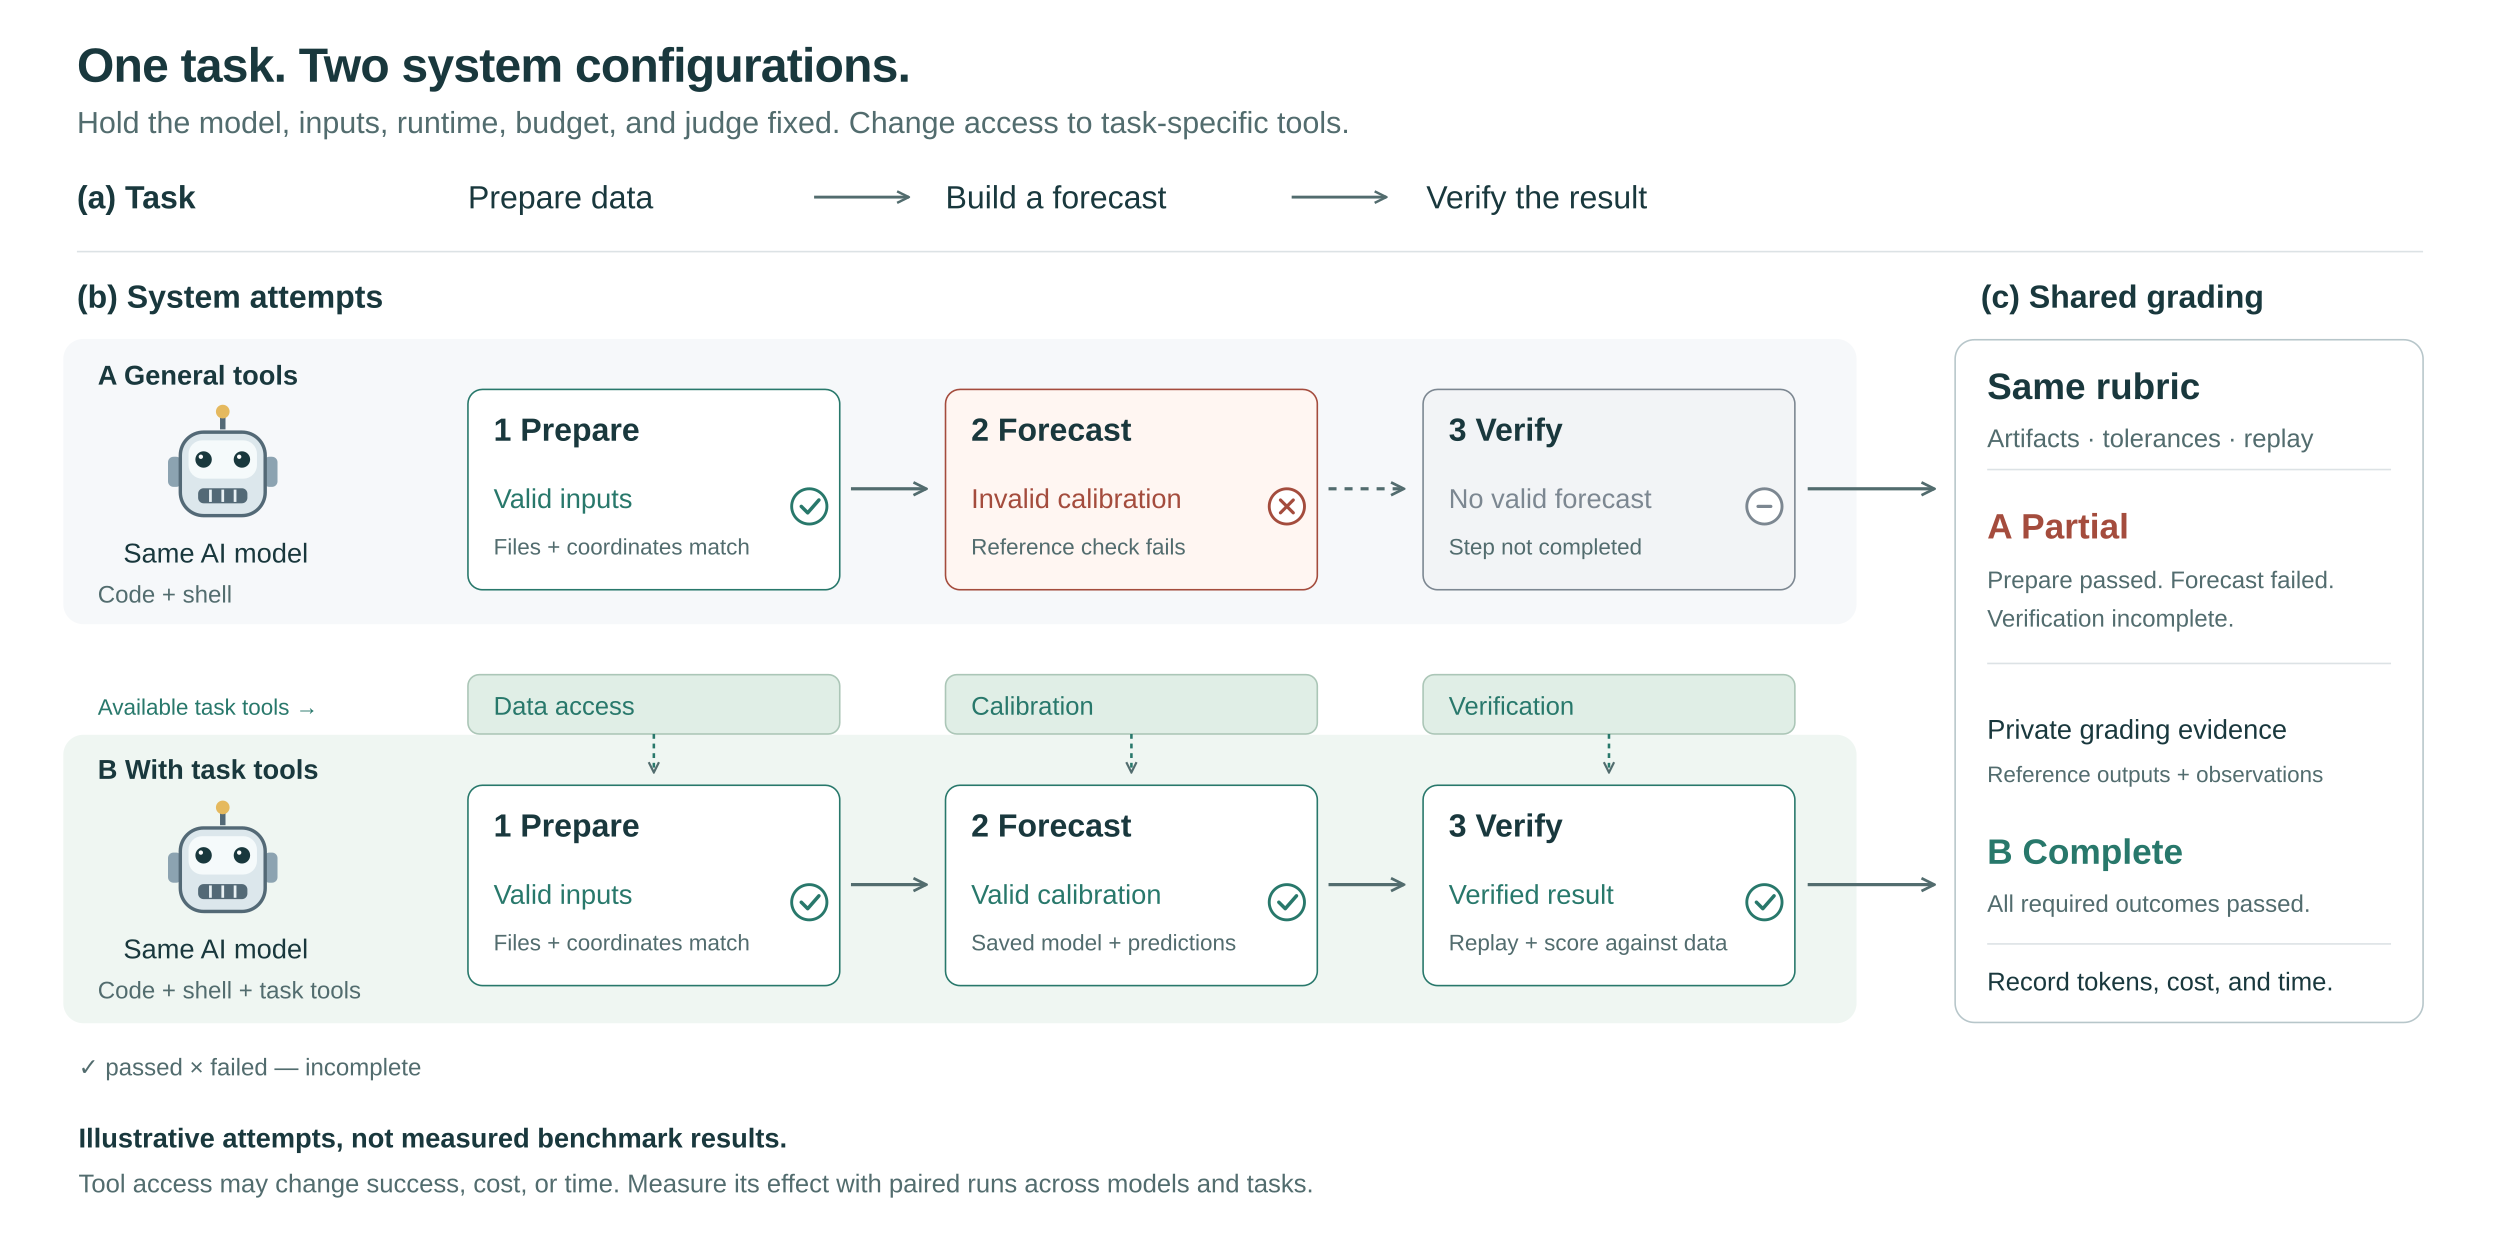
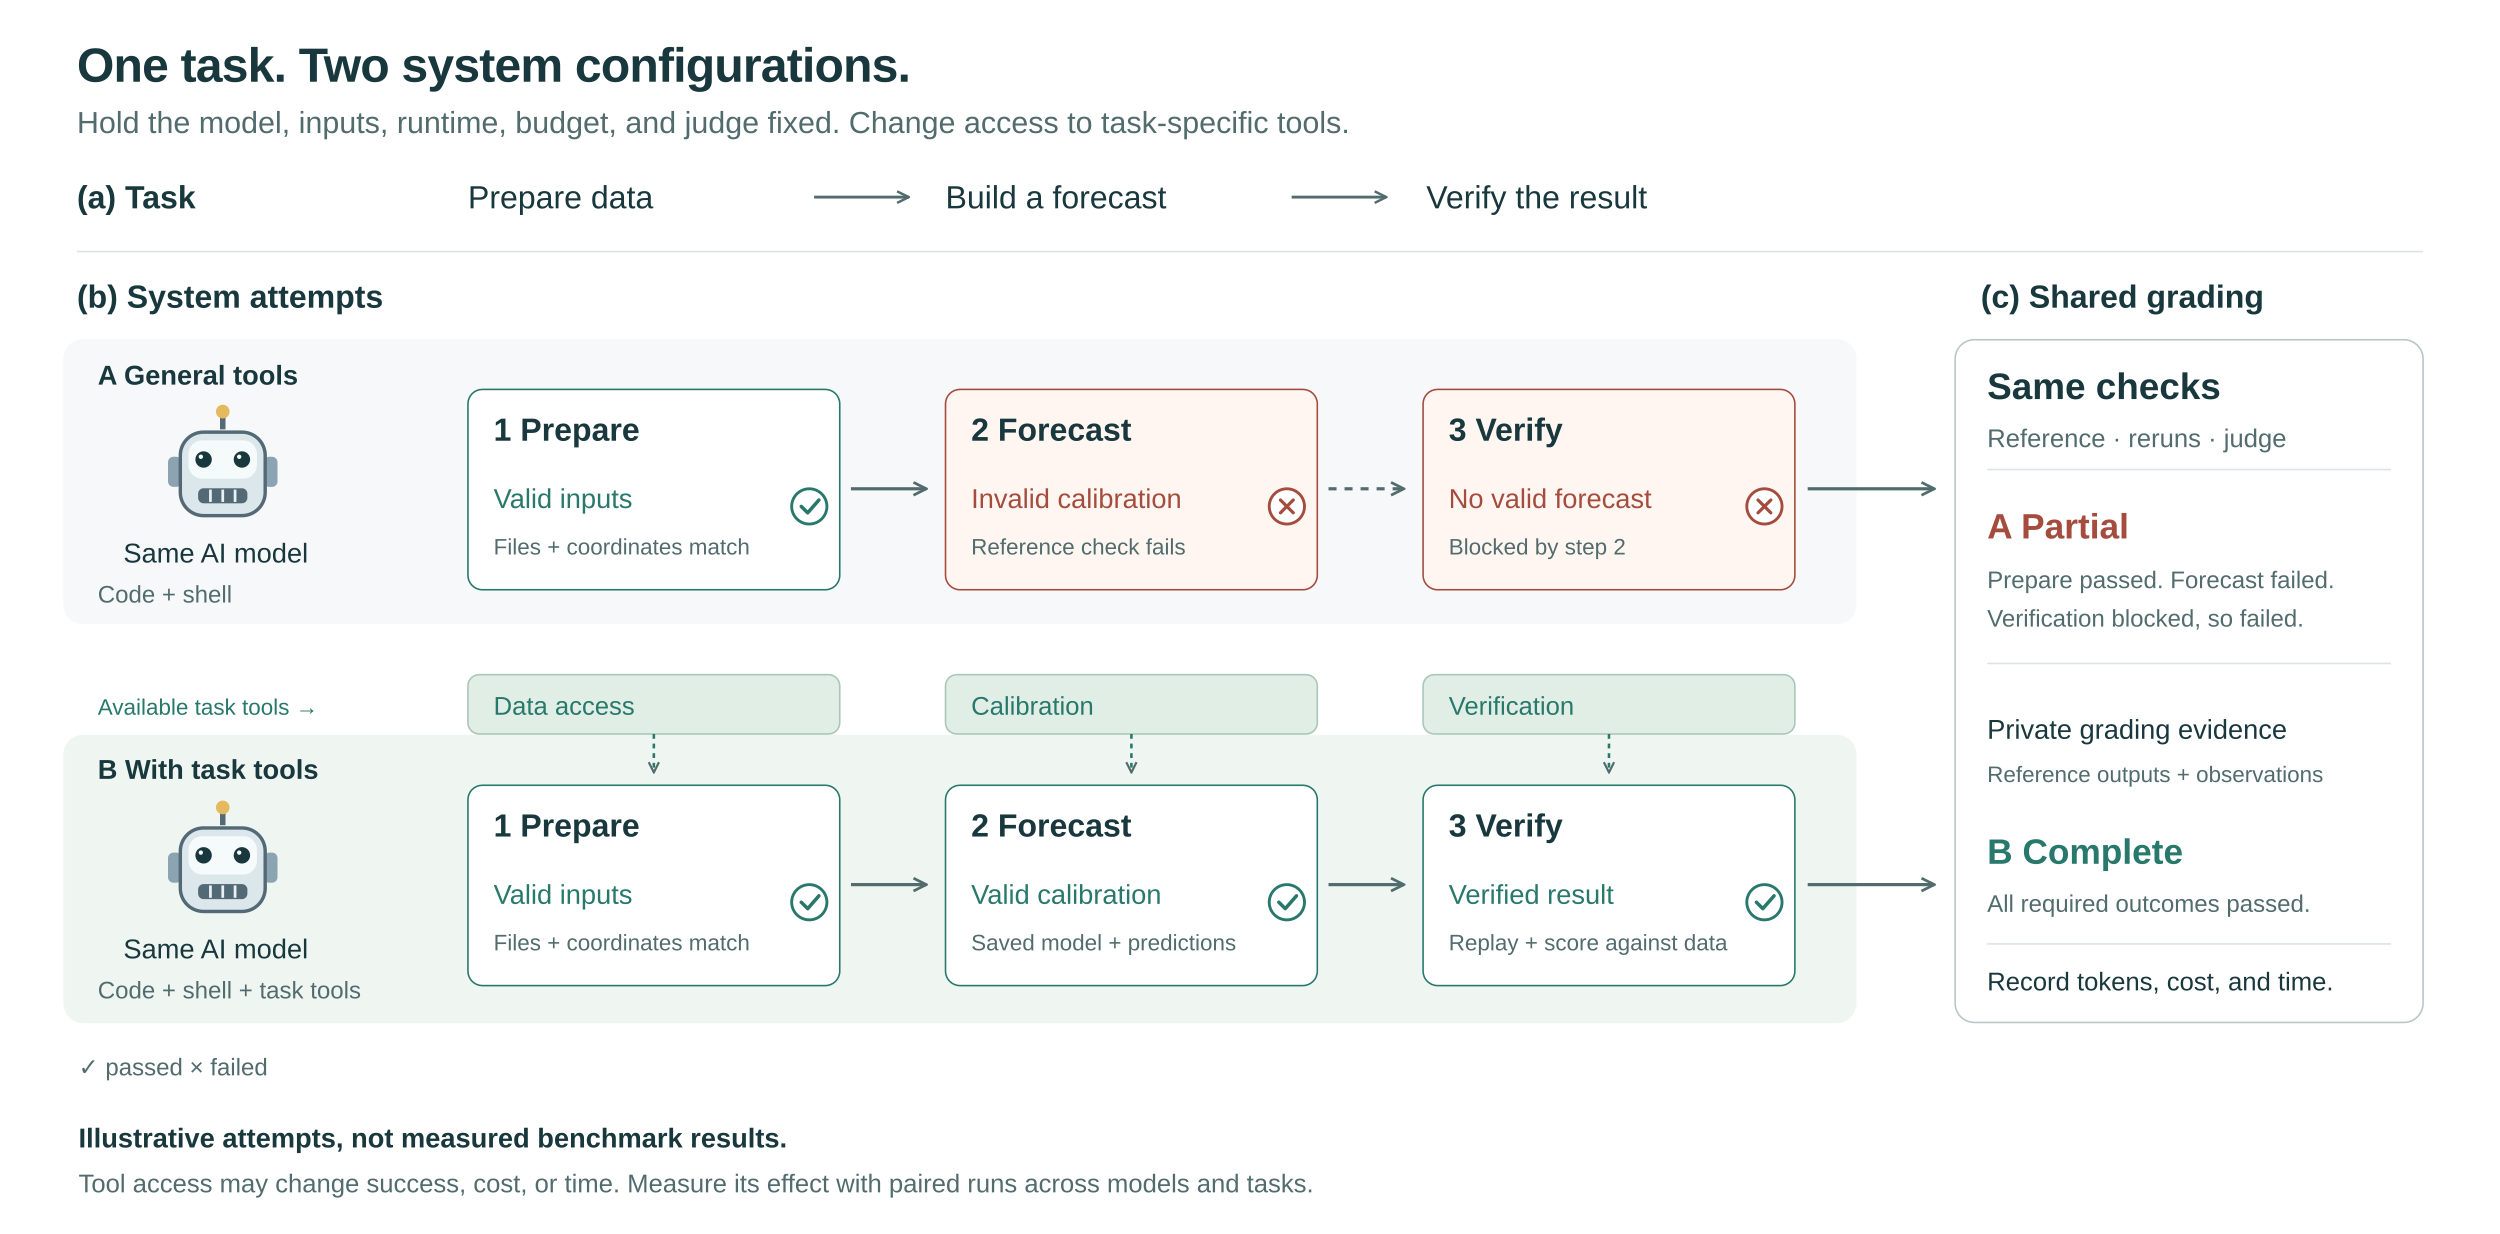
<svg xmlns="http://www.w3.org/2000/svg" width="1560" height="770" viewBox="0 0 1560 770" role="img" aria-labelledby="title description">
  <rect width="1560" height="770" fill="white" />
  <defs>
    <marker id="flow" viewBox="0 0 10 10" refX="9" refY="5" markerWidth="5" markerHeight="5" orient="auto">
      <path d="M1 1 L9 5 L1 9" fill="none" stroke="#526c6e" stroke-width="1.7" />
    </marker>
    <symbol id="robot" viewBox="0 0 96 96">
      <path d="M48 21 V9" stroke="#536976" stroke-width="4" />
      <circle cx="48" cy="8" r="5" fill="#e5b95e" />
      <rect x="8" y="41" width="10" height="22" rx="4" fill="#8ca3b1" />
      <rect x="78" y="41" width="10" height="22" rx="4" fill="#8ca3b1" />
      <rect x="17" y="23" width="62" height="61" rx="17" fill="#dce7ec" stroke="#536976" stroke-width="2.5" />
      <rect x="23" y="29" width="50" height="28" rx="10" fill="#f5fafb" />
      <circle cx="34" cy="43" r="6" fill="#19383d" />
      <circle cx="62" cy="43" r="6" fill="#19383d" />
      <circle cx="32" cy="41" r="1.6" fill="white" />
      <circle cx="60" cy="41" r="1.6" fill="white" />
      <rect x="30" y="64" width="36" height="11" rx="4" fill="#536976" />
      <path d="M39 65 V74 M48 65 V74 M57 65 V74" stroke="#e9f1f4" stroke-width="2" />
    </symbol>
  </defs>
  <text x="48" y="51" font-family="Arial, Helvetica, sans-serif" font-size="30" font-weight="600" fill="#19383d" letter-spacing="-0.5">One task. Two system configurations.</text>
  <text x="48" y="83" font-family="Arial, Helvetica, sans-serif" font-size="19" font-weight="400" fill="#526c6e">Hold the model, inputs, runtime, budget, and judge fixed. Change access to task-specific tools.</text>
  <text x="48" y="130" font-family="Arial, Helvetica, sans-serif" font-size="20" font-weight="600" fill="#19383d">(a) Task</text>
  <text x="292" y="130" font-family="Arial, Helvetica, sans-serif" font-size="20" font-weight="500" fill="#19383d">Prepare data</text>
  <text x="590" y="130" font-family="Arial, Helvetica, sans-serif" font-size="20" font-weight="500" fill="#19383d">Build a forecast</text>
  <text x="890" y="130" font-family="Arial, Helvetica, sans-serif" font-size="20" font-weight="500" fill="#19383d">Verify the result</text>
  <path d="M508 123 H567" fill="none" stroke="#526c6e" stroke-width="1.8" marker-end="url(#flow)" />
  <path d="M806 123 H865" fill="none" stroke="#526c6e" stroke-width="1.8" marker-end="url(#flow)" />
  <path d="M48 157 H1512" stroke="#dce2e5" />
  <text x="48" y="192" font-family="Arial, Helvetica, sans-serif" font-size="20" font-weight="600" fill="#19383d">(b) System attempts</text>
  <text x="1236" y="192" font-family="Arial, Helvetica, sans-serif" font-size="20" font-weight="600" fill="#19383d">(c) Shared grading</text>
  <rect x="40" y="212" width="1118" height="177" rx="12" fill="#f6f8fa" stroke="#f6f8fa" />
  <rect x="40" y="459" width="1118" height="179" rx="12" fill="#eff6f2" stroke="#eff6f2" />
  <text x="61" y="240" font-family="Arial, Helvetica, sans-serif" font-size="17" font-weight="600" fill="#19383d">A  General tools</text>
  <use href="#robot" x="98" y="250" width="82" height="82" />
  <text x="77" y="351" font-family="Arial, Helvetica, sans-serif" font-size="17" font-weight="500" fill="#19383d">Same AI model</text>
  <text x="61" y="376" font-family="Arial, Helvetica, sans-serif" font-size="15" font-weight="400" fill="#526c6e">Code + shell</text>
  <text x="61" y="486" font-family="Arial, Helvetica, sans-serif" font-size="17" font-weight="600" fill="#19383d">B  With task tools</text>
  <use href="#robot" x="98" y="497" width="82" height="82" />
  <text x="77" y="598" font-family="Arial, Helvetica, sans-serif" font-size="17" font-weight="500" fill="#19383d">Same AI model</text>
  <text x="61" y="623" font-family="Arial, Helvetica, sans-serif" font-size="15" font-weight="400" fill="#526c6e">Code + shell + task tools</text>
  <rect x="292" y="243" width="232" height="125" rx="9" fill="white" stroke="#28786b" />
  <text x="308" y="275" font-family="Arial, Helvetica, sans-serif" font-size="20" font-weight="600" fill="#19383d">1  Prepare</text>
  <text x="308" y="317" font-family="Arial, Helvetica, sans-serif" font-size="17" font-weight="500" fill="#28786b">Valid inputs</text>
  <text x="308" y="346" font-family="Arial, Helvetica, sans-serif" font-size="14" font-weight="400" fill="#526c6e">Files + coordinates match</text>
  <circle cx="505" cy="316" r="11" fill="white" stroke="#28786b" stroke-width="1.8" />
  <path d="M500 316 L504 320 L511 312" fill="none" stroke="#28786b" stroke-width="2.2" stroke-linecap="round" stroke-linejoin="round" />
  <rect x="590" y="243" width="232" height="125" rx="9" fill="#fff6f2" stroke="#a44c3d" />
  <text x="606" y="275" font-family="Arial, Helvetica, sans-serif" font-size="20" font-weight="600" fill="#19383d">2  Forecast</text>
  <text x="606" y="317" font-family="Arial, Helvetica, sans-serif" font-size="17" font-weight="500" fill="#a44c3d">Invalid calibration</text>
  <text x="606" y="346" font-family="Arial, Helvetica, sans-serif" font-size="14" font-weight="400" fill="#526c6e">Reference check fails</text>
  <circle cx="803" cy="316" r="11" fill="white" stroke="#a44c3d" stroke-width="1.8" />
  <path d="M799 312 L807 320 M807 312 L799 320" stroke="#a44c3d" stroke-width="2" stroke-linecap="round" />
-   <rect x="888" y="243" width="232" height="125" rx="9" fill="#f2f4f6" stroke="#7c8791" />
+   <rect x="888" y="243" width="232" height="125" rx="9" fill="#fff6f2" stroke="#a44c3d" />
  <text x="904" y="275" font-family="Arial, Helvetica, sans-serif" font-size="20" font-weight="600" fill="#19383d">3  Verify</text>
-   <text x="904" y="317" font-family="Arial, Helvetica, sans-serif" font-size="17" font-weight="500" fill="#7c8791">No valid forecast</text>
-   <text x="904" y="346" font-family="Arial, Helvetica, sans-serif" font-size="14" font-weight="400" fill="#526c6e">Step not completed</text>
-   <circle cx="1101" cy="316" r="11" fill="white" stroke="#7c8791" stroke-width="1.8" />
-   <path d="M1097 316 H1105" stroke="#7c8791" stroke-width="2" stroke-linecap="round" />
+   <text x="904" y="317" font-family="Arial, Helvetica, sans-serif" font-size="17" font-weight="500" fill="#a44c3d">No valid forecast</text>
+   <text x="904" y="346" font-family="Arial, Helvetica, sans-serif" font-size="14" font-weight="400" fill="#526c6e">Blocked by step 2</text>
+   <circle cx="1101" cy="316" r="11" fill="white" stroke="#a44c3d" stroke-width="1.8" />
+   <path d="M1097 312 L1105 320 M1105 312 L1097 320" stroke="#a44c3d" stroke-width="2" stroke-linecap="round" />
  <rect x="292" y="490" width="232" height="125" rx="9" fill="white" stroke="#28786b" />
  <text x="308" y="522" font-family="Arial, Helvetica, sans-serif" font-size="20" font-weight="600" fill="#19383d">1  Prepare</text>
  <text x="308" y="564" font-family="Arial, Helvetica, sans-serif" font-size="17" font-weight="500" fill="#28786b">Valid inputs</text>
  <text x="308" y="593" font-family="Arial, Helvetica, sans-serif" font-size="14" font-weight="400" fill="#526c6e">Files + coordinates match</text>
  <circle cx="505" cy="563" r="11" fill="white" stroke="#28786b" stroke-width="1.8" />
  <path d="M500 563 L504 567 L511 559" fill="none" stroke="#28786b" stroke-width="2.2" stroke-linecap="round" stroke-linejoin="round" />
  <rect x="590" y="490" width="232" height="125" rx="9" fill="white" stroke="#28786b" />
  <text x="606" y="522" font-family="Arial, Helvetica, sans-serif" font-size="20" font-weight="600" fill="#19383d">2  Forecast</text>
  <text x="606" y="564" font-family="Arial, Helvetica, sans-serif" font-size="17" font-weight="500" fill="#28786b">Valid calibration</text>
  <text x="606" y="593" font-family="Arial, Helvetica, sans-serif" font-size="14" font-weight="400" fill="#526c6e">Saved model + predictions</text>
  <circle cx="803" cy="563" r="11" fill="white" stroke="#28786b" stroke-width="1.8" />
  <path d="M798 563 L802 567 L809 559" fill="none" stroke="#28786b" stroke-width="2.2" stroke-linecap="round" stroke-linejoin="round" />
  <rect x="888" y="490" width="232" height="125" rx="9" fill="white" stroke="#28786b" />
  <text x="904" y="522" font-family="Arial, Helvetica, sans-serif" font-size="20" font-weight="600" fill="#19383d">3  Verify</text>
  <text x="904" y="564" font-family="Arial, Helvetica, sans-serif" font-size="17" font-weight="500" fill="#28786b">Verified result</text>
  <text x="904" y="593" font-family="Arial, Helvetica, sans-serif" font-size="14" font-weight="400" fill="#526c6e">Replay + score against data</text>
  <circle cx="1101" cy="563" r="11" fill="white" stroke="#28786b" stroke-width="1.8" />
  <path d="M1096 563 L1100 567 L1107 559" fill="none" stroke="#28786b" stroke-width="2.2" stroke-linecap="round" stroke-linejoin="round" />
  <path d="M531 305 H578" fill="none" stroke="#526c6e" stroke-width="2" marker-end="url(#flow)" />
  <path d="M829 305 H876" fill="none" stroke="#526c6e" stroke-width="2" stroke-dasharray="5 5" marker-end="url(#flow)" />
  <path d="M1128 305 H1207" fill="none" stroke="#526c6e" stroke-width="2" marker-end="url(#flow)" />
  <path d="M531 552 H578" fill="none" stroke="#526c6e" stroke-width="2" marker-end="url(#flow)" />
  <path d="M829 552 H876" fill="none" stroke="#526c6e" stroke-width="2" marker-end="url(#flow)" />
  <path d="M1128 552 H1207" fill="none" stroke="#526c6e" stroke-width="2" marker-end="url(#flow)" />
  <rect x="292" y="421" width="232" height="37" rx="7" fill="#e0eee6" stroke="#abc6b7" />
  <text x="308" y="446" font-family="Arial, Helvetica, sans-serif" font-size="16" font-weight="500" fill="#28786b">Data access</text>
  <path d="M408 458 V482" fill="none" stroke="#28786b" stroke-width="1.6" stroke-dasharray="3 3" marker-end="url(#flow)" />
  <rect x="590" y="421" width="232" height="37" rx="7" fill="#e0eee6" stroke="#abc6b7" />
  <text x="606" y="446" font-family="Arial, Helvetica, sans-serif" font-size="16" font-weight="500" fill="#28786b">Calibration</text>
  <path d="M706 458 V482" fill="none" stroke="#28786b" stroke-width="1.6" stroke-dasharray="3 3" marker-end="url(#flow)" />
  <rect x="888" y="421" width="232" height="37" rx="7" fill="#e0eee6" stroke="#abc6b7" />
  <text x="904" y="446" font-family="Arial, Helvetica, sans-serif" font-size="16" font-weight="500" fill="#28786b">Verification</text>
  <path d="M1004 458 V482" fill="none" stroke="#28786b" stroke-width="1.6" stroke-dasharray="3 3" marker-end="url(#flow)" />
  <text x="61" y="446" font-family="Arial, Helvetica, sans-serif" font-size="14" font-weight="500" fill="#28786b">Available task tools →</text>
  <rect x="1220" y="212" width="292" height="426" rx="12" fill="white" stroke="#b7c6ca" />
-   <text x="1240" y="249" font-family="Arial, Helvetica, sans-serif" font-size="23" font-weight="600" fill="#19383d">Same rubric</text>
-   <text x="1240" y="279" font-family="Arial, Helvetica, sans-serif" font-size="16" font-weight="400" fill="#526c6e">Artifacts · tolerances · replay</text>
+   <text x="1240" y="249" font-family="Arial, Helvetica, sans-serif" font-size="23" font-weight="600" fill="#19383d">Same checks</text>
+   <text x="1240" y="279" font-family="Arial, Helvetica, sans-serif" font-size="16" font-weight="400" fill="#526c6e">Reference · reruns · judge</text>
  <path d="M1240 293 H1492" stroke="#dce2e5" />
  <text x="1240" y="336" font-family="Arial, Helvetica, sans-serif" font-size="22" font-weight="600" fill="#a44c3d">A  Partial</text>
  <text x="1240" y="367" font-family="Arial, Helvetica, sans-serif" font-size="15" font-weight="400" fill="#526c6e">Prepare passed. Forecast failed.</text>
-   <text x="1240" y="391" font-family="Arial, Helvetica, sans-serif" font-size="15" font-weight="400" fill="#526c6e">Verification incomplete.</text>
+   <text x="1240" y="391" font-family="Arial, Helvetica, sans-serif" font-size="15" font-weight="400" fill="#526c6e">Verification blocked, so failed.</text>
  <path d="M1240 414 H1492" stroke="#dce2e5" />
  <text x="1240" y="461" font-family="Arial, Helvetica, sans-serif" font-size="17" font-weight="500" fill="#19383d">Private grading evidence</text>
  <text x="1240" y="488" font-family="Arial, Helvetica, sans-serif" font-size="14" font-weight="400" fill="#526c6e">Reference outputs + observations</text>
  <text x="1240" y="539" font-family="Arial, Helvetica, sans-serif" font-size="22" font-weight="600" fill="#28786b">B  Complete</text>
  <text x="1240" y="569" font-family="Arial, Helvetica, sans-serif" font-size="15" font-weight="400" fill="#526c6e">All required outcomes passed.</text>
  <path d="M1240 589 H1492" stroke="#dce2e5" />
  <text x="1240" y="618" font-family="Arial, Helvetica, sans-serif" font-size="16" font-weight="500" fill="#19383d">Record tokens, cost, and time.</text>
-   <text x="49" y="671" font-family="Arial, Helvetica, sans-serif" font-size="15" font-weight="400" fill="#526c6e">✓ passed     × failed     — incomplete</text>
+   <text x="49" y="671" font-family="Arial, Helvetica, sans-serif" font-size="15" font-weight="400" fill="#526c6e">✓ passed     × failed</text>
  <text x="49" y="716" font-family="Arial, Helvetica, sans-serif" font-size="17" font-weight="600" fill="#19383d">Illustrative attempts, not measured benchmark results.</text>
  <text x="49" y="744" font-family="Arial, Helvetica, sans-serif" font-size="16" font-weight="400" fill="#526c6e">Tool access may change success, cost, or time. Measure its effect with paired runs across models and tasks.</text>
</svg>
